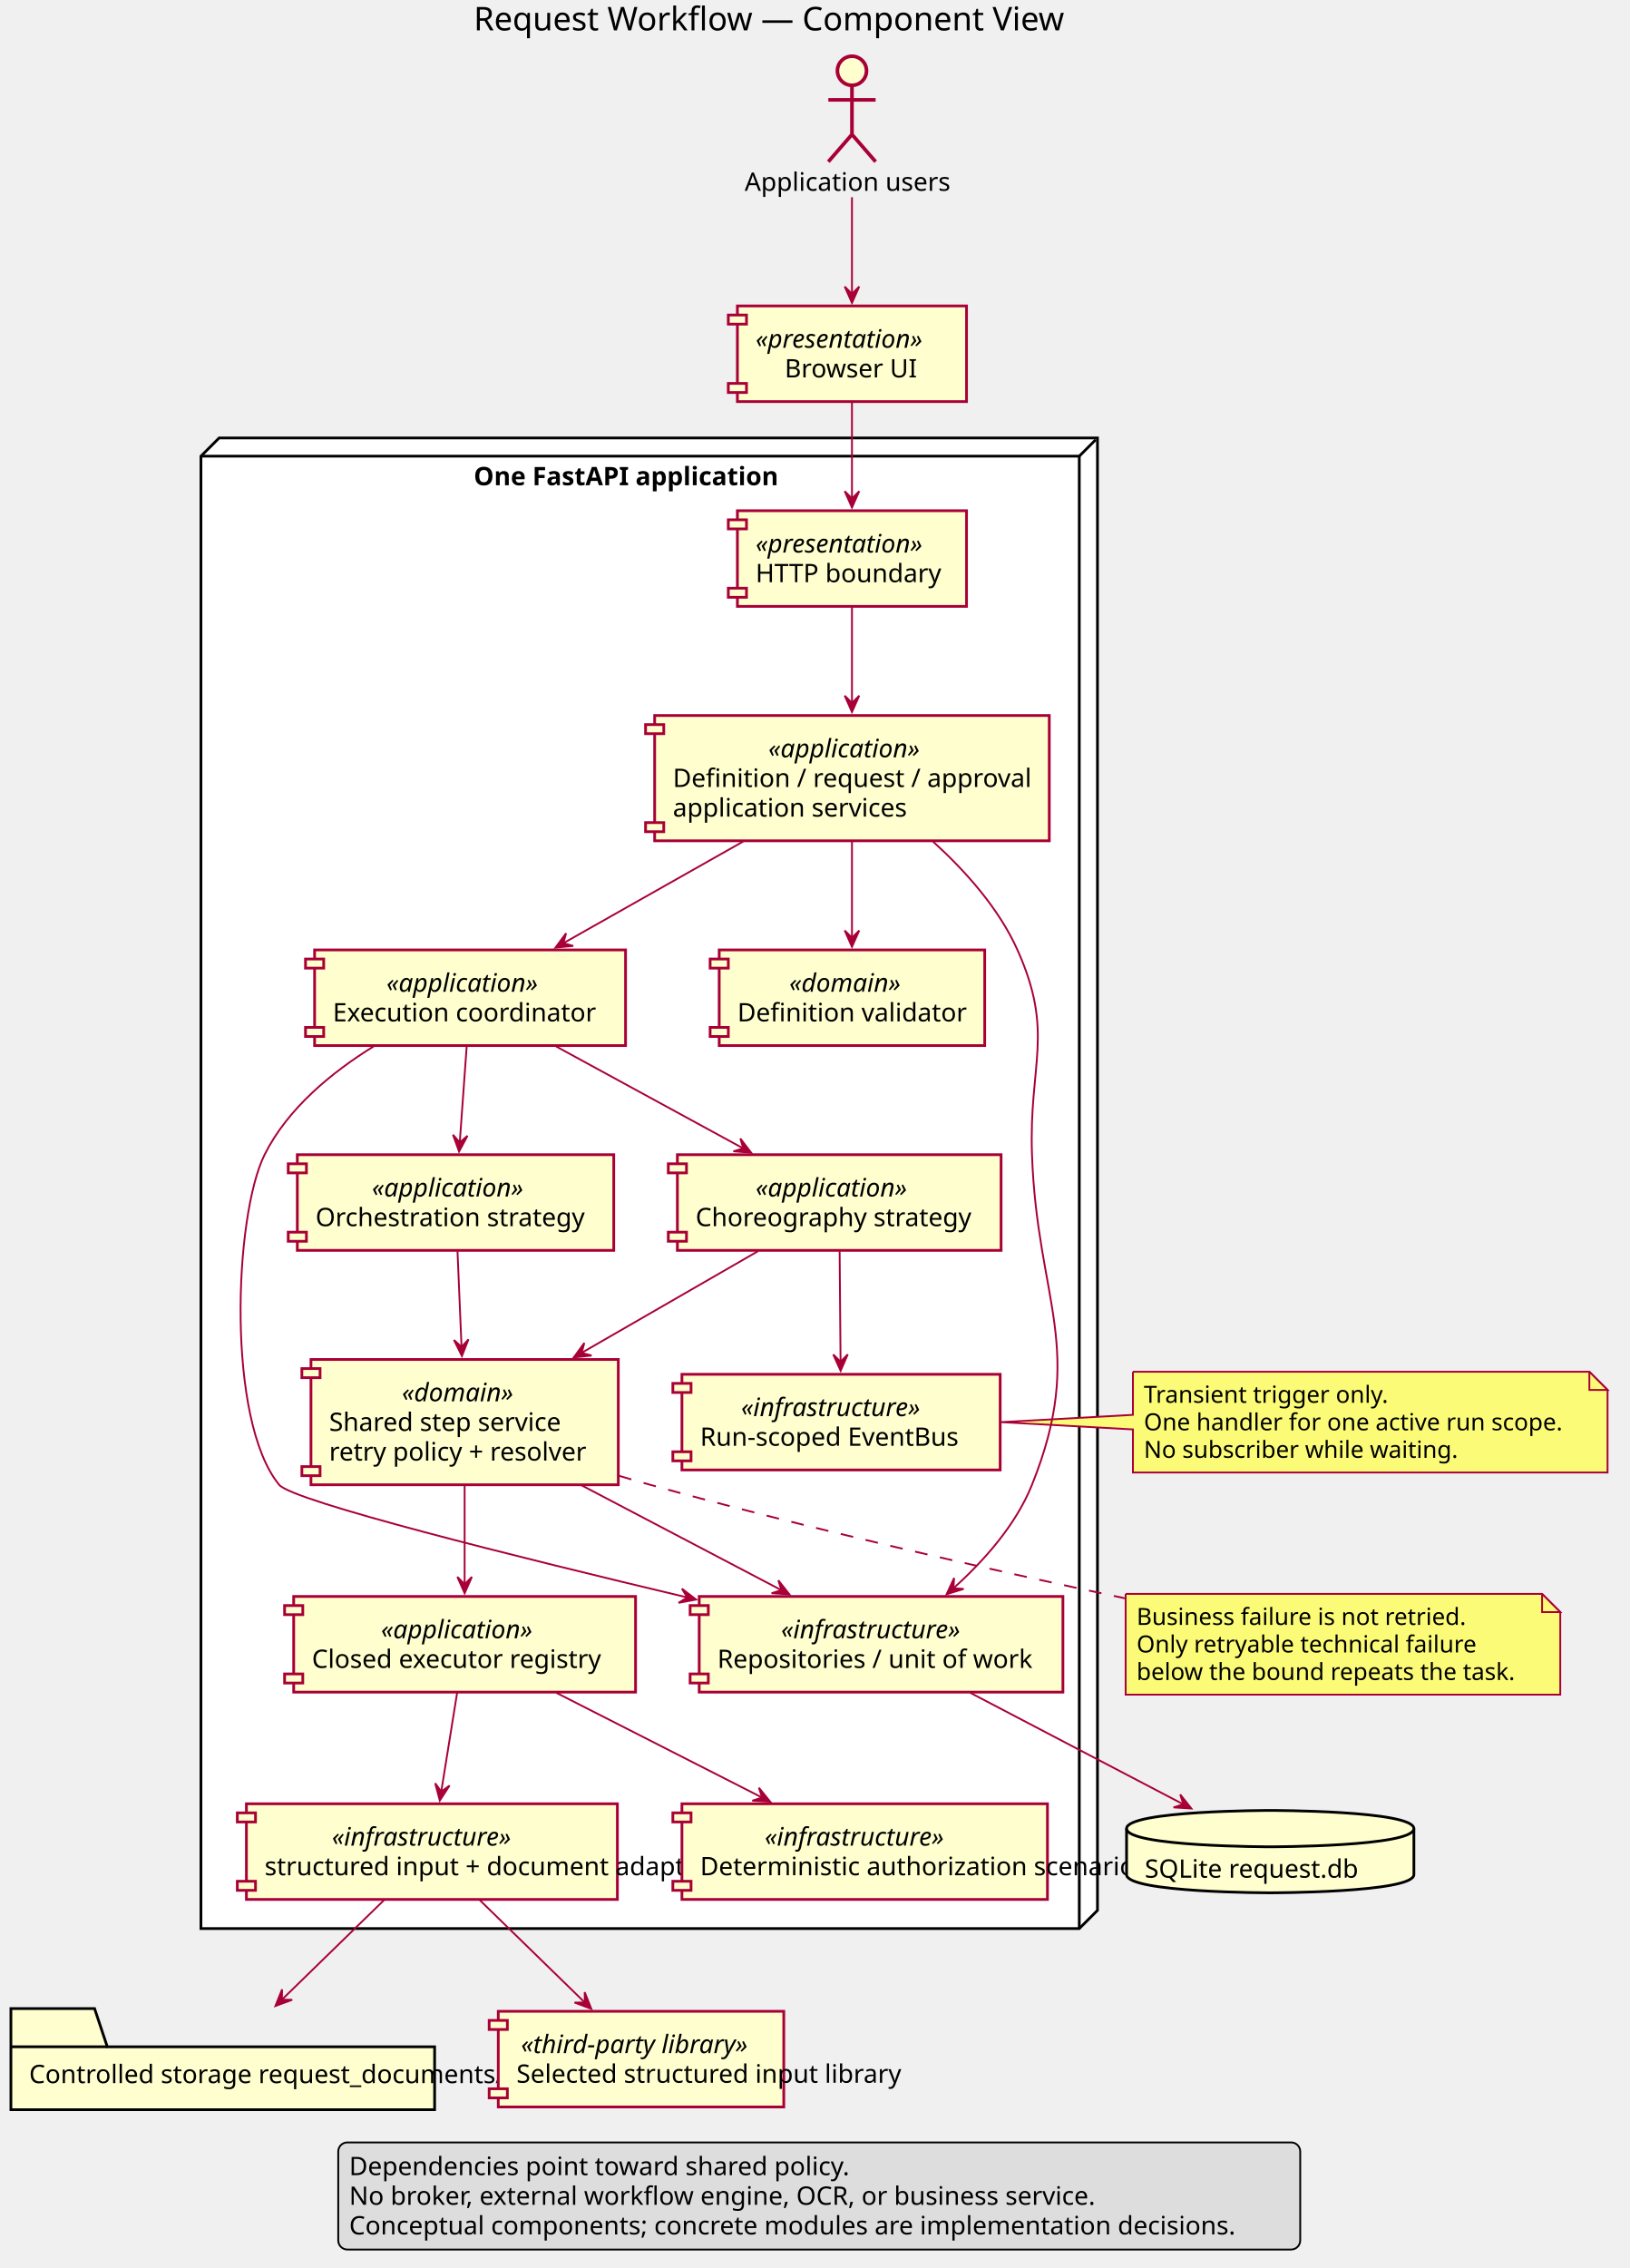
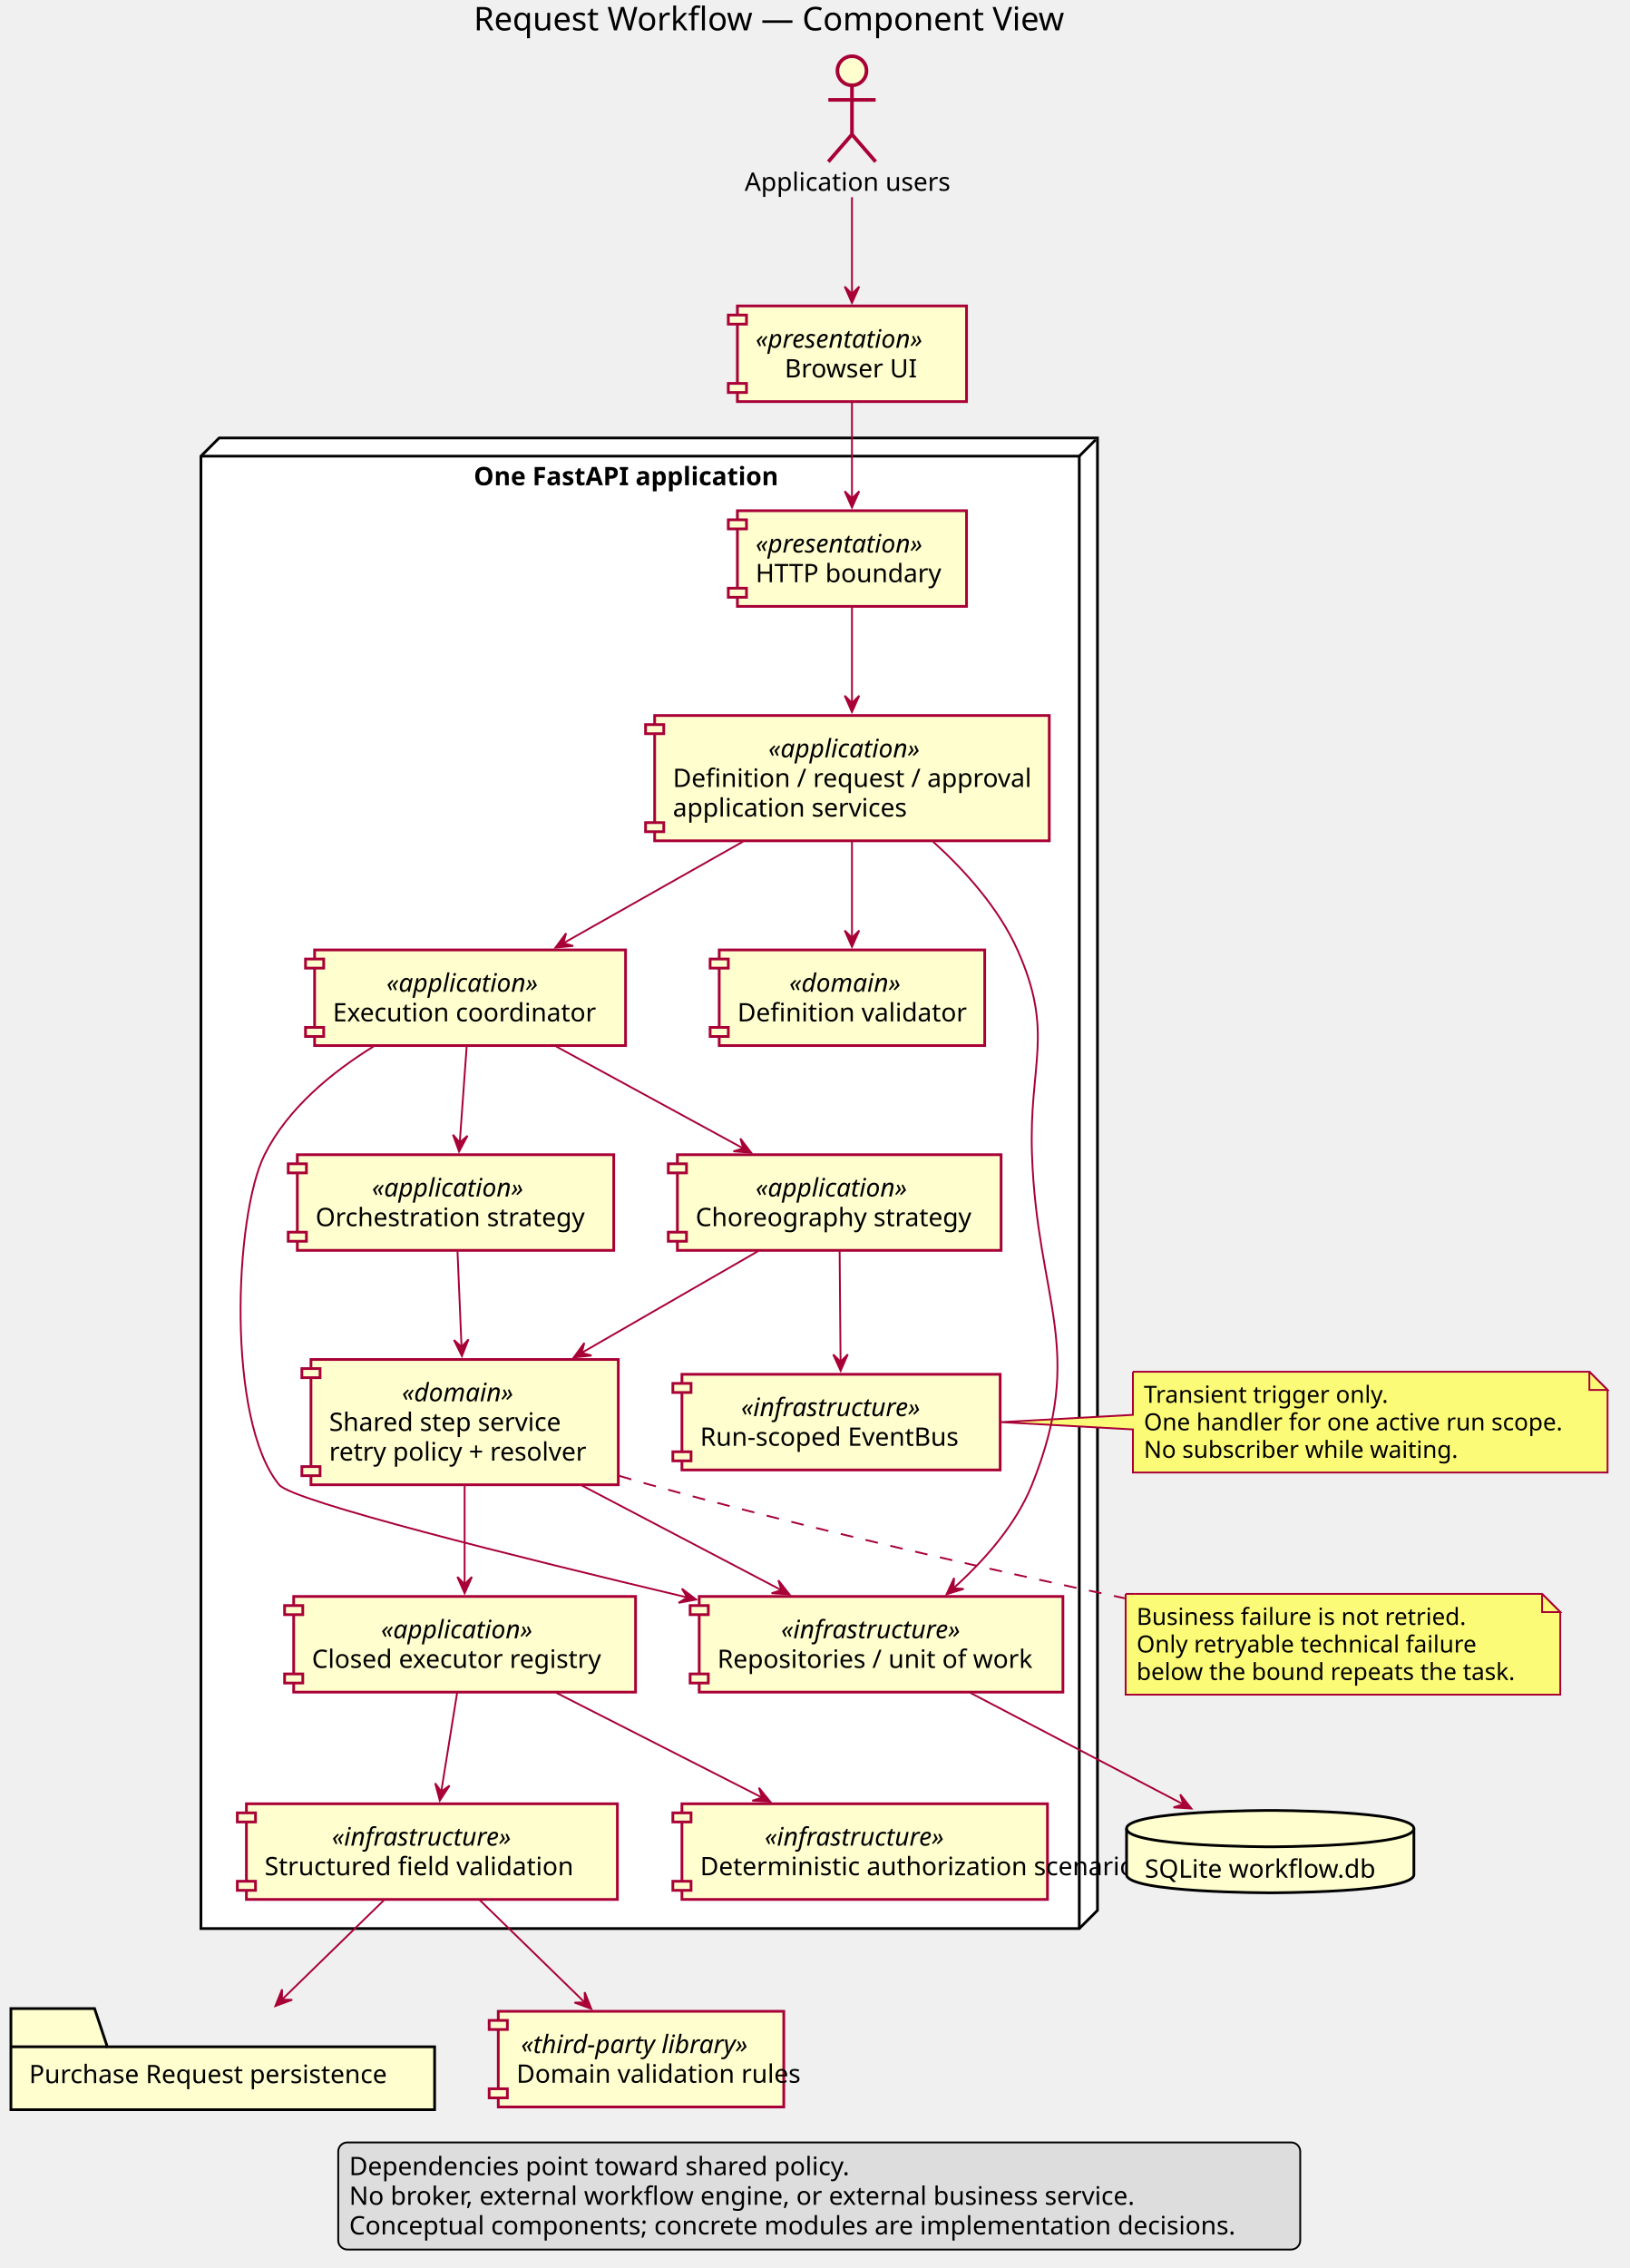
<svg xmlns="http://www.w3.org/2000/svg" contentScriptType="application/ecmascript" contentStyleType="text/css" height="1247px" preserveAspectRatio="none" style="width:896px;height:1247px;" version="1.1" viewBox="0 0 896 1247" width="896px" zoomAndPan="magnify">
  <defs />
  <g>
    <text fill="#000000" font-family="sans-serif" font-size="18" lengthAdjust="spacingAndGlyphs" textLength="381" x="260.5" y="16.708">Request Workflow — Component View</text>
    <polygon fill="#FFFFFF" points="110.5,250.803,120.5,240.803,603.5,240.803,603.5,1050.363,593.5,1060.363,110.5,1060.363,110.5,250.803" style="stroke: #000000; stroke-width: 1.5;" />
    <line style="stroke: #000000; stroke-width: 1.5;" x1="593.5" x2="602.5" y1="250.803" y2="241.803" />
    <line style="stroke: #000000; stroke-width: 1.5;" x1="110.5" x2="593.5" y1="250.803" y2="250.803" />
    <line style="stroke: #000000; stroke-width: 1.5;" x1="593.5" x2="593.5" y1="250.803" y2="1060.363" />
    <text fill="#000000" font-family="sans-serif" font-size="14" font-weight="bold" lengthAdjust="spacingAndGlyphs" textLength="185" x="260.5" y="266.798">One FastAPI application</text>
    <rect fill="#FEFECE" height="52.594" style="stroke: #A80036; stroke-width: 1.5;" width="126" x="405.5" y="280.803" />
    <rect fill="#FEFECE" height="5" style="stroke: #A80036; stroke-width: 1.5;" width="10" x="400.5" y="285.803" />
    <rect fill="#FEFECE" height="5" style="stroke: #A80036; stroke-width: 1.5;" width="10" x="400.5" y="323.397" />
    <text fill="#000000" font-family="sans-serif" font-size="14" font-style="italic" lengthAdjust="spacingAndGlyphs" textLength="106" x="415.5" y="303.798">«presentation»</text>
    <text fill="#000000" font-family="sans-serif" font-size="14" lengthAdjust="spacingAndGlyphs" textLength="106" x="415.5" y="320.095">HTTP boundary</text>
    <rect fill="#FEFECE" height="68.891" style="stroke: #A80036; stroke-width: 1.5;" width="217" x="360" y="393.403" />
    <rect fill="#FEFECE" height="5" style="stroke: #A80036; stroke-width: 1.5;" width="10" x="355" y="398.403" />
    <rect fill="#FEFECE" height="5" style="stroke: #A80036; stroke-width: 1.5;" width="10" x="355" y="452.294" />
    <text fill="#000000" font-family="sans-serif" font-size="14" font-style="italic" lengthAdjust="spacingAndGlyphs" textLength="92" x="422.5" y="416.398">«application»</text>
    <text fill="#000000" font-family="sans-serif" font-size="14" lengthAdjust="spacingAndGlyphs" textLength="197" x="370" y="432.695">Definition / request / approval</text>
    <text fill="#000000" font-family="sans-serif" font-size="14" lengthAdjust="spacingAndGlyphs" textLength="135" x="370" y="448.992">application services</text>
    <rect fill="#FEFECE" height="52.594" style="stroke: #A80036; stroke-width: 1.5;" width="171" x="173" y="522.293" />
    <rect fill="#FEFECE" height="5" style="stroke: #A80036; stroke-width: 1.5;" width="10" x="168" y="527.293" />
    <rect fill="#FEFECE" height="5" style="stroke: #A80036; stroke-width: 1.5;" width="10" x="168" y="564.887" />
    <text fill="#000000" font-family="sans-serif" font-size="14" font-style="italic" lengthAdjust="spacingAndGlyphs" textLength="92" x="212.5" y="545.288">«application»</text>
    <text fill="#000000" font-family="sans-serif" font-size="14" lengthAdjust="spacingAndGlyphs" textLength="151" x="183" y="561.585">Execution coordinator</text>
    <rect fill="#FEFECE" height="52.594" style="stroke: #A80036; stroke-width: 1.5;" width="174" x="163.5" y="634.883" />
    <rect fill="#FEFECE" height="5" style="stroke: #A80036; stroke-width: 1.5;" width="10" x="158.5" y="639.883" />
    <rect fill="#FEFECE" height="5" style="stroke: #A80036; stroke-width: 1.5;" width="10" x="158.5" y="677.477" />
    <text fill="#000000" font-family="sans-serif" font-size="14" font-style="italic" lengthAdjust="spacingAndGlyphs" textLength="92" x="204.5" y="657.878">«application»</text>
    <text fill="#000000" font-family="sans-serif" font-size="14" lengthAdjust="spacingAndGlyphs" textLength="154" x="173.5" y="674.175">Orchestration strategy</text>
    <rect fill="#FEFECE" height="52.594" style="stroke: #A80036; stroke-width: 1.5;" width="178" x="372.5" y="634.883" />
    <rect fill="#FEFECE" height="5" style="stroke: #A80036; stroke-width: 1.5;" width="10" x="367.5" y="639.883" />
    <rect fill="#FEFECE" height="5" style="stroke: #A80036; stroke-width: 1.5;" width="10" x="367.5" y="677.477" />
    <text fill="#000000" font-family="sans-serif" font-size="14" font-style="italic" lengthAdjust="spacingAndGlyphs" textLength="92" x="415.5" y="657.878">«application»</text>
    <text fill="#000000" font-family="sans-serif" font-size="14" lengthAdjust="spacingAndGlyphs" textLength="158" x="382.5" y="674.175">Choreography strategy</text>
    <rect fill="#FEFECE" height="52.594" style="stroke: #A80036; stroke-width: 1.5;" width="146" x="395.5" y="522.293" />
    <rect fill="#FEFECE" height="5" style="stroke: #A80036; stroke-width: 1.5;" width="10" x="390.5" y="527.293" />
    <rect fill="#FEFECE" height="5" style="stroke: #A80036; stroke-width: 1.5;" width="10" x="390.5" y="564.887" />
    <text fill="#000000" font-family="sans-serif" font-size="14" font-style="italic" lengthAdjust="spacingAndGlyphs" textLength="69" x="434" y="545.288">«domain»</text>
    <text fill="#000000" font-family="sans-serif" font-size="14" lengthAdjust="spacingAndGlyphs" textLength="126" x="405.5" y="561.585">Definition validator</text>
    <rect fill="#FEFECE" height="68.891" style="stroke: #A80036; stroke-width: 1.5;" width="169" x="171" y="747.473" />
    <rect fill="#FEFECE" height="5" style="stroke: #A80036; stroke-width: 1.5;" width="10" x="166" y="752.473" />
    <rect fill="#FEFECE" height="5" style="stroke: #A80036; stroke-width: 1.5;" width="10" x="166" y="806.364" />
    <text fill="#000000" font-family="sans-serif" font-size="14" font-style="italic" lengthAdjust="spacingAndGlyphs" textLength="69" x="221" y="770.468">«domain»</text>
    <text fill="#000000" font-family="sans-serif" font-size="14" lengthAdjust="spacingAndGlyphs" textLength="137" x="181" y="786.765">Shared step service</text>
    <text fill="#000000" font-family="sans-serif" font-size="14" lengthAdjust="spacingAndGlyphs" textLength="149" x="181" y="803.062">retry policy + resolver</text>
    <rect fill="#FEFECE" height="52.594" style="stroke: #A80036; stroke-width: 1.5;" width="188" x="161.5" y="877.773" />
    <rect fill="#FEFECE" height="5" style="stroke: #A80036; stroke-width: 1.5;" width="10" x="156.5" y="882.773" />
    <rect fill="#FEFECE" height="5" style="stroke: #A80036; stroke-width: 1.5;" width="10" x="156.5" y="920.367" />
    <text fill="#000000" font-family="sans-serif" font-size="14" font-style="italic" lengthAdjust="spacingAndGlyphs" textLength="92" x="209.5" y="900.768">«application»</text>
    <text fill="#000000" font-family="sans-serif" font-size="14" lengthAdjust="spacingAndGlyphs" textLength="168" x="171.5" y="917.065">Closed executor registry</text>
    <rect fill="#FEFECE" height="52.594" style="stroke: #A80036; stroke-width: 1.5;" width="175" x="375" y="755.623" />
    <rect fill="#FEFECE" height="5" style="stroke: #A80036; stroke-width: 1.5;" width="10" x="370" y="760.623" />
    <rect fill="#FEFECE" height="5" style="stroke: #A80036; stroke-width: 1.5;" width="10" x="370" y="798.217" />
    <text fill="#000000" font-family="sans-serif" font-size="14" font-style="italic" lengthAdjust="spacingAndGlyphs" textLength="110" x="407.5" y="778.618">«infrastructure»</text>
    <text fill="#000000" font-family="sans-serif" font-size="14" lengthAdjust="spacingAndGlyphs" textLength="155" x="385" y="794.915">Run-scoped EventBus</text>
    <rect fill="#FEFECE" height="52.594" style="stroke: #A80036; stroke-width: 1.5;" width="200" x="384.5" y="877.773" />
    <rect fill="#FEFECE" height="5" style="stroke: #A80036; stroke-width: 1.5;" width="10" x="379.5" y="882.773" />
    <rect fill="#FEFECE" height="5" style="stroke: #A80036; stroke-width: 1.5;" width="10" x="379.5" y="920.367" />
    <text fill="#000000" font-family="sans-serif" font-size="14" font-style="italic" lengthAdjust="spacingAndGlyphs" textLength="110" x="429.5" y="900.768">«infrastructure»</text>
    <text fill="#000000" font-family="sans-serif" font-size="14" lengthAdjust="spacingAndGlyphs" textLength="180" x="394.5" y="917.065">Repositories / unit of work</text>
    <rect fill="#FEFECE" height="52.594" style="stroke: #A80036; stroke-width: 1.5;" width="204" x="135.5" y="991.763" />
    <rect fill="#FEFECE" height="5" style="stroke: #A80036; stroke-width: 1.5;" width="10" x="130.5" y="996.763" />
    <rect fill="#FEFECE" height="5" style="stroke: #A80036; stroke-width: 1.5;" width="10" x="130.5" y="1034.357" />
    <text fill="#000000" font-family="sans-serif" font-size="14" font-style="italic" lengthAdjust="spacingAndGlyphs" textLength="110" x="182.5" y="1014.758">«infrastructure»</text>
-     <text fill="#000000" font-family="sans-serif" font-size="14" lengthAdjust="spacingAndGlyphs" textLength="184" x="145.5" y="1031.055">structured input + document adapters</text>
+     <text fill="#000000" font-family="sans-serif" font-size="14" lengthAdjust="spacingAndGlyphs" textLength="184" x="145.5" y="1031.055">Structured field validation</text>
    <rect fill="#FEFECE" height="52.594" style="stroke: #A80036; stroke-width: 1.5;" width="201" x="375" y="991.763" />
    <rect fill="#FEFECE" height="5" style="stroke: #A80036; stroke-width: 1.5;" width="10" x="370" y="996.763" />
    <rect fill="#FEFECE" height="5" style="stroke: #A80036; stroke-width: 1.5;" width="10" x="370" y="1034.357" />
    <text fill="#000000" font-family="sans-serif" font-size="14" font-style="italic" lengthAdjust="spacingAndGlyphs" textLength="110" x="420.5" y="1014.758">«infrastructure»</text>
    <text fill="#000000" font-family="sans-serif" font-size="14" lengthAdjust="spacingAndGlyphs" textLength="181" x="385" y="1031.055">Deterministic authorization scenario adapter</text>
    <ellipse cx="468.5" cy="38.913" fill="#FEFECE" rx="8" ry="8" style="stroke: #A80036; stroke-width: 2.0;" />
    <path d="M468.5,46.913 L468.5,73.913 M455.5,54.913 L481.5,54.913 M468.5,73.913 L455.5,88.913 M468.5,73.913 L481.5,88.913 " fill="none" style="stroke: #A80036; stroke-width: 2.0;" />
    <text fill="#000000" font-family="sans-serif" font-size="14" lengthAdjust="spacingAndGlyphs" textLength="118" x="409.5" y="104.908">Application users</text>
    <rect fill="#FEFECE" height="52.594" style="stroke: #A80036; stroke-width: 1.5;" width="126" x="405.5" y="168.213" />
    <rect fill="#FEFECE" height="5" style="stroke: #A80036; stroke-width: 1.5;" width="10" x="400.5" y="173.213" />
    <rect fill="#FEFECE" height="5" style="stroke: #A80036; stroke-width: 1.5;" width="10" x="400.5" y="210.807" />
    <text fill="#000000" font-family="sans-serif" font-size="14" font-style="italic" lengthAdjust="spacingAndGlyphs" textLength="106" x="415.5" y="191.208">«presentation»</text>
    <text fill="#000000" font-family="sans-serif" font-size="14" lengthAdjust="spacingAndGlyphs" textLength="74" x="431.5" y="207.505">Browser UI</text>
    <path d="M619.5,1005.413 C619.5,995.413 698.5,995.413 698.5,995.413 C698.5,995.413 777.5,995.413 777.5,1005.413 L777.5,1030.71 C777.5,1040.71 698.5,1040.71 698.5,1040.71 C698.5,1040.71 619.5,1040.71 619.5,1030.71 L619.5,1005.413 " fill="#FEFECE" style="stroke: #000000; stroke-width: 1.5;" />
    <path d="M619.5,1005.413 C619.5,1015.413 698.5,1015.413 698.5,1015.413 C698.5,1015.413 777.5,1015.413 777.5,1005.413 " fill="none" style="stroke: #000000; stroke-width: 1.5;" />
-     <text fill="#000000" font-family="sans-serif" font-size="14" lengthAdjust="spacingAndGlyphs" textLength="138" x="629.5" y="1032.408">SQLite request.db</text>
+     <text fill="#000000" font-family="sans-serif" font-size="14" lengthAdjust="spacingAndGlyphs" textLength="138" x="629.5" y="1032.408">SQLite workflow.db</text>
    <polygon fill="#FEFECE" points="6,1104.363,52,1104.363,59,1125.363,239,1125.363,239,1159.957,6,1159.957,6,1104.363" style="stroke: #000000; stroke-width: 1.5;" />
    <line style="stroke: #000000; stroke-width: 1.5;" x1="6" x2="59" y1="1125.363" y2="1125.363" />
-     <text fill="#000000" font-family="sans-serif" font-size="14" lengthAdjust="spacingAndGlyphs" textLength="203" x="16" y="1145.358">Controlled storage request_documents/</text>
+     <text fill="#000000" font-family="sans-serif" font-size="14" lengthAdjust="spacingAndGlyphs" textLength="203" x="16" y="1145.358">Purchase Request persistence</text>
    <rect fill="#FEFECE" height="52.594" style="stroke: #A80036; stroke-width: 1.5;" width="157" x="274" y="1105.863" />
    <rect fill="#FEFECE" height="5" style="stroke: #A80036; stroke-width: 1.5;" width="10" x="269" y="1110.863" />
    <rect fill="#FEFECE" height="5" style="stroke: #A80036; stroke-width: 1.5;" width="10" x="269" y="1148.457" />
    <text fill="#000000" font-family="sans-serif" font-size="14" font-style="italic" lengthAdjust="spacingAndGlyphs" textLength="132" x="286.5" y="1128.858">«third-party library»</text>
-     <text fill="#000000" font-family="sans-serif" font-size="14" lengthAdjust="spacingAndGlyphs" textLength="137" x="284" y="1145.155">Selected structured input library</text>
+     <text fill="#000000" font-family="sans-serif" font-size="14" lengthAdjust="spacingAndGlyphs" textLength="137" x="284" y="1145.155">Domain validation rules</text>
    <path d="M623,754.223 L623,777.923 L550.31,781.923 L623,785.923 L623,809.622 A0,0 0 0 0 623,809.622 L884,809.622 A0,0 0 0 0 884,809.622 L884,764.223 L874,754.223 L623,754.223 A0,0 0 0 0 623,754.223 " fill="#FBFB77" style="stroke: #A80036; stroke-width: 1.0;" />
    <path d="M874,754.223 L874,764.223 L884,764.223 L874,754.223 " fill="#FBFB77" style="stroke: #A80036; stroke-width: 1.0;" />
    <text fill="#000000" font-family="sans-serif" font-size="13" lengthAdjust="spacingAndGlyphs" textLength="139" x="629" y="771.29">Transient trigger only.</text>
    <text fill="#000000" font-family="sans-serif" font-size="13" lengthAdjust="spacingAndGlyphs" textLength="240" x="629" y="786.423">One handler for one active run scope.</text>
    <text fill="#000000" font-family="sans-serif" font-size="13" lengthAdjust="spacingAndGlyphs" textLength="175" x="629" y="801.556">No subscriber while waiting.</text>
    <path d="M619,876.363 L619,931.762 L858,931.762 L858,886.363 L848,876.363 L619,876.363 " fill="#FBFB77" style="stroke: #A80036; stroke-width: 1.0;" />
    <path d="M848,876.363 L848,886.363 L858,886.363 L848,876.363 " fill="#FBFB77" style="stroke: #A80036; stroke-width: 1.0;" />
    <text fill="#000000" font-family="sans-serif" font-size="13" lengthAdjust="spacingAndGlyphs" textLength="189" x="625" y="893.43">Business failure is not retried.</text>
    <text fill="#000000" font-family="sans-serif" font-size="13" lengthAdjust="spacingAndGlyphs" textLength="193" x="625" y="908.563">Only retryable technical failure</text>
    <text fill="#000000" font-family="sans-serif" font-size="13" lengthAdjust="spacingAndGlyphs" textLength="218" x="625" y="923.696">below the bound repeats the task.</text>
    <path d="M468.5,108.443 C468.5,125.613 468.5,145.543 468.5,161.803 " fill="none" id="Users-Browser" style="stroke: #A80036; stroke-width: 1.0;" />
    <polygon fill="#A80036" points="468.5,166.553,472.5,157.553,468.5,161.553,464.5,157.553,468.5,166.553" style="stroke: #A80036; stroke-width: 1.0;" />
    <path d="M468.5,221.163 C468.5,236.933 468.5,257.273 468.5,274.093 " fill="none" id="Browser-HTTP" style="stroke: #A80036; stroke-width: 1.0;" />
    <polygon fill="#A80036" points="468.5,279.073,472.5,270.073,468.5,274.073,464.5,270.073,468.5,279.073" style="stroke: #A80036; stroke-width: 1.0;" />
    <path d="M468.5,333.863 C468.5,349.293 468.5,369.243 468.5,386.703 " fill="none" id="HTTP-Services" style="stroke: #A80036; stroke-width: 1.0;" />
    <polygon fill="#A80036" points="468.5,391.493,472.5,382.493,468.5,386.493,464.5,382.493,468.5,391.493" style="stroke: #A80036; stroke-width: 1.0;" />
    <path d="M468.5,462.553 C468.5,479.263 468.5,499.323 468.5,515.763 " fill="none" id="Services-Validator" style="stroke: #A80036; stroke-width: 1.0;" />
    <polygon fill="#A80036" points="468.5,520.593,472.5,511.593,468.5,515.593,464.5,511.593,468.5,520.593" style="stroke: #A80036; stroke-width: 1.0;" />
    <path d="M408.6,462.713 C377.33,480.393 339.47,501.803 309.6,518.693 " fill="none" id="Services-Coordinator" style="stroke: #A80036; stroke-width: 1.0;" />
    <polygon fill="#A80036" points="305.43,521.043,315.232,520.082,309.779,518.576,311.285,513.124,305.43,521.043" style="stroke: #A80036; stroke-width: 1.0;" />
    <path d="M256.64,575.233 C255.5,591.013 254.03,611.353 252.82,628.173 " fill="none" id="Coordinator-Orchestration" style="stroke: #A80036; stroke-width: 1.0;" />
    <polygon fill="#A80036" points="252.45,633.163,257.083,624.472,252.807,628.176,249.103,623.9,252.45,633.163" style="stroke: #A80036; stroke-width: 1.0;" />
    <path d="M305.84,575.373 C336.74,592.213 377.11,614.203 408.99,631.573 " fill="none" id="Coordinator-Choreography" style="stroke: #A80036; stroke-width: 1.0;" />
    <polygon fill="#A80036" points="413.11,633.813,407.124,625.992,408.721,631.419,403.293,633.015,413.11,633.813" style="stroke: #A80036; stroke-width: 1.0;" />
    <path d="M251.58,687.943 C252.23,703.373 253.07,723.323 253.81,740.783 " fill="none" id="Orchestration-Step" style="stroke: #A80036; stroke-width: 1.0;" />
    <polygon fill="#A80036" points="254.01,745.573,257.621,736.41,253.796,740.578,249.628,736.753,254.01,745.573" style="stroke: #A80036; stroke-width: 1.0;" />
    <path d="M416.8,687.943 C388.39,704.323 351.15,725.783 319.61,743.963 " fill="none" id="Choreography-Step" style="stroke: #A80036; stroke-width: 1.0;" />
    <polygon fill="#A80036" points="315.51,746.333,325.305,745.31,319.843,743.839,321.314,738.376,315.51,746.333" style="stroke: #A80036; stroke-width: 1.0;" />
    <path d="M461.72,687.943 C461.87,705.843 462.07,729.803 462.23,748.923 " fill="none" id="Choreography-EventBus" style="stroke: #A80036; stroke-width: 1.0;" />
    <polygon fill="#A80036" points="462.27,753.693,466.193,744.659,462.227,748.693,458.193,744.728,462.27,753.693" style="stroke: #A80036; stroke-width: 1.0;" />
    <path d="M255.5,816.713 C255.5,833.743 255.5,854.293 255.5,871.063 " fill="none" id="Step-Executors" style="stroke: #A80036; stroke-width: 1.0;" />
    <polygon fill="#A80036" points="255.5,876.013,259.5,867.013,255.5,871.013,251.5,867.013,255.5,876.013" style="stroke: #A80036; stroke-width: 1.0;" />
-     <path d="M251.37,930.763 C248.76,946.983 245.38,968.053 242.6,985.313 " fill="none" id="Executors-Documents" style="stroke: #A80036; stroke-width: 1.0;" />
+     <path d="M251.37,930.763 C248.76,946.983 245.38,968.053 242.6,985.313 " fill="none" id="Executors-StructuredBoundary" style="stroke: #A80036; stroke-width: 1.0;" />
    <polygon fill="#A80036" points="241.85,989.993,247.217,981.735,242.637,985.056,239.317,980.476,241.85,989.993" style="stroke: #A80036; stroke-width: 1.0;" />
    <path d="M305.97,930.763 C339.81,947.983 384.4,970.683 419.36,988.483 " fill="none" id="Executors-Faults" style="stroke: #A80036; stroke-width: 1.0;" />
    <polygon fill="#A80036" points="423.53,990.603,417.327,982.953,419.075,988.333,413.695,990.081,423.53,990.603" style="stroke: #A80036; stroke-width: 1.0;" />
    <path d="M513.11,462.743 C530.74,478.743 549.22,499.353 559.5,522.293 C580.03,568.063 565.72,584.743 567.5,634.883 C570.36,715.493 597.55,741.513 567.5,816.363 C558.56,838.633 540.86,858.413 524.1,873.443 " fill="none" id="Services-Repositories" style="stroke: #A80036; stroke-width: 1.0;" />
    <polygon fill="#A80036" points="520.54,876.553,529.942,873.619,524.297,873.254,524.662,867.609,520.54,876.553" style="stroke: #A80036; stroke-width: 1.0;" />
    <path d="M205.48,575.313 C182.6,589.453 158.21,609.363 145.5,634.883 C128.74,668.533 124.46,781.063 153.5,816.363 C160.92,825.383 284.19,856.053 378.14,878.363 " fill="none" id="Coordinator-Repositories" style="stroke: #A80036; stroke-width: 1.0;" />
    <polygon fill="#A80036" points="382.81,879.473,374.978,873.501,377.945,878.318,373.129,881.285,382.81,879.473" style="stroke: #A80036; stroke-width: 1.0;" />
    <path d="M319.9,816.713 C354.54,834.883 396.8,857.053 429.83,874.383 " fill="none" id="Step-Repositories" style="stroke: #A80036; stroke-width: 1.0;" />
    <polygon fill="#A80036" points="434.12,876.633,428.016,868.904,429.695,874.306,424.293,875.985,434.12,876.633" style="stroke: #A80036; stroke-width: 1.0;" />
    <path d="M533.6,930.763 C568.85,949.213 616.11,973.943 651,992.203 " fill="none" id="Repositories-Database" style="stroke: #A80036; stroke-width: 1.0;" />
    <polygon fill="#A80036" points="655.15,994.373,649.026,986.66,650.719,992.057,645.321,993.75,655.15,994.373" style="stroke: #A80036; stroke-width: 1.0;" />
-     <path d="M211.12,1044.783 C194.37,1061.103 172.58,1082.343 154.79,1099.683 " fill="none" id="Documents-Storage" style="stroke: #A80036; stroke-width: 1.0;" />
+     <path d="M211.12,1044.783 C194.37,1061.103 172.58,1082.343 154.79,1099.683 " fill="none" id="StructuredBoundary-Storage" style="stroke: #A80036; stroke-width: 1.0;" />
    <polygon fill="#A80036" points="151.45,1102.943,160.691,1099.538,155.035,1099.458,155.115,1093.802,151.45,1102.943" style="stroke: #A80036; stroke-width: 1.0;" />
-     <path d="M263.88,1044.783 C281.12,1061.583 303.7,1083.593 321.75,1101.183 " fill="none" id="Documents-PdfLib" style="stroke: #A80036; stroke-width: 1.0;" />
+     <path d="M263.88,1044.783 C281.12,1061.583 303.7,1083.593 321.75,1101.183 " fill="none" id="StructuredBoundary-ValidationRules" style="stroke: #A80036; stroke-width: 1.0;" />
    <polygon fill="#A80036" points="325.16,1104.503,321.532,1095.347,321.589,1101.004,315.932,1101.061,325.16,1104.503" style="stroke: #A80036; stroke-width: 1.0;" />
    <path d="M340.47,811.443 C346.22,813.163 351.93,814.823 357.5,816.363 C444.12,840.363 543.14,862.753 618.52,878.763 " fill="none" id="Step-GMN42" style="stroke: #A80036; stroke-width: 1.0; stroke-dasharray: 7.0,7.0;" />
    <rect fill="#DDDDDD" height="58.891" rx="5" ry="5" style="stroke: #000000; stroke-width: 1.0;" width="529" x="186" y="1177.953" />
    <text fill="#000000" font-family="sans-serif" font-size="14" lengthAdjust="spacingAndGlyphs" textLength="291" x="192" y="1195.948">Dependencies point toward shared policy.</text>
-     <text fill="#000000" font-family="sans-serif" font-size="14" lengthAdjust="spacingAndGlyphs" textLength="432" x="192" y="1212.245">No broker, external workflow engine, OCR, or business service.</text>
+     <text fill="#000000" font-family="sans-serif" font-size="14" lengthAdjust="spacingAndGlyphs" textLength="432" x="192" y="1212.245">No broker, external workflow engine, or external business service.</text>
    <text fill="#000000" font-family="sans-serif" font-size="14" lengthAdjust="spacingAndGlyphs" textLength="517" x="192" y="1228.542">Conceptual components; concrete modules are implementation decisions.</text>
  </g>
</svg>
